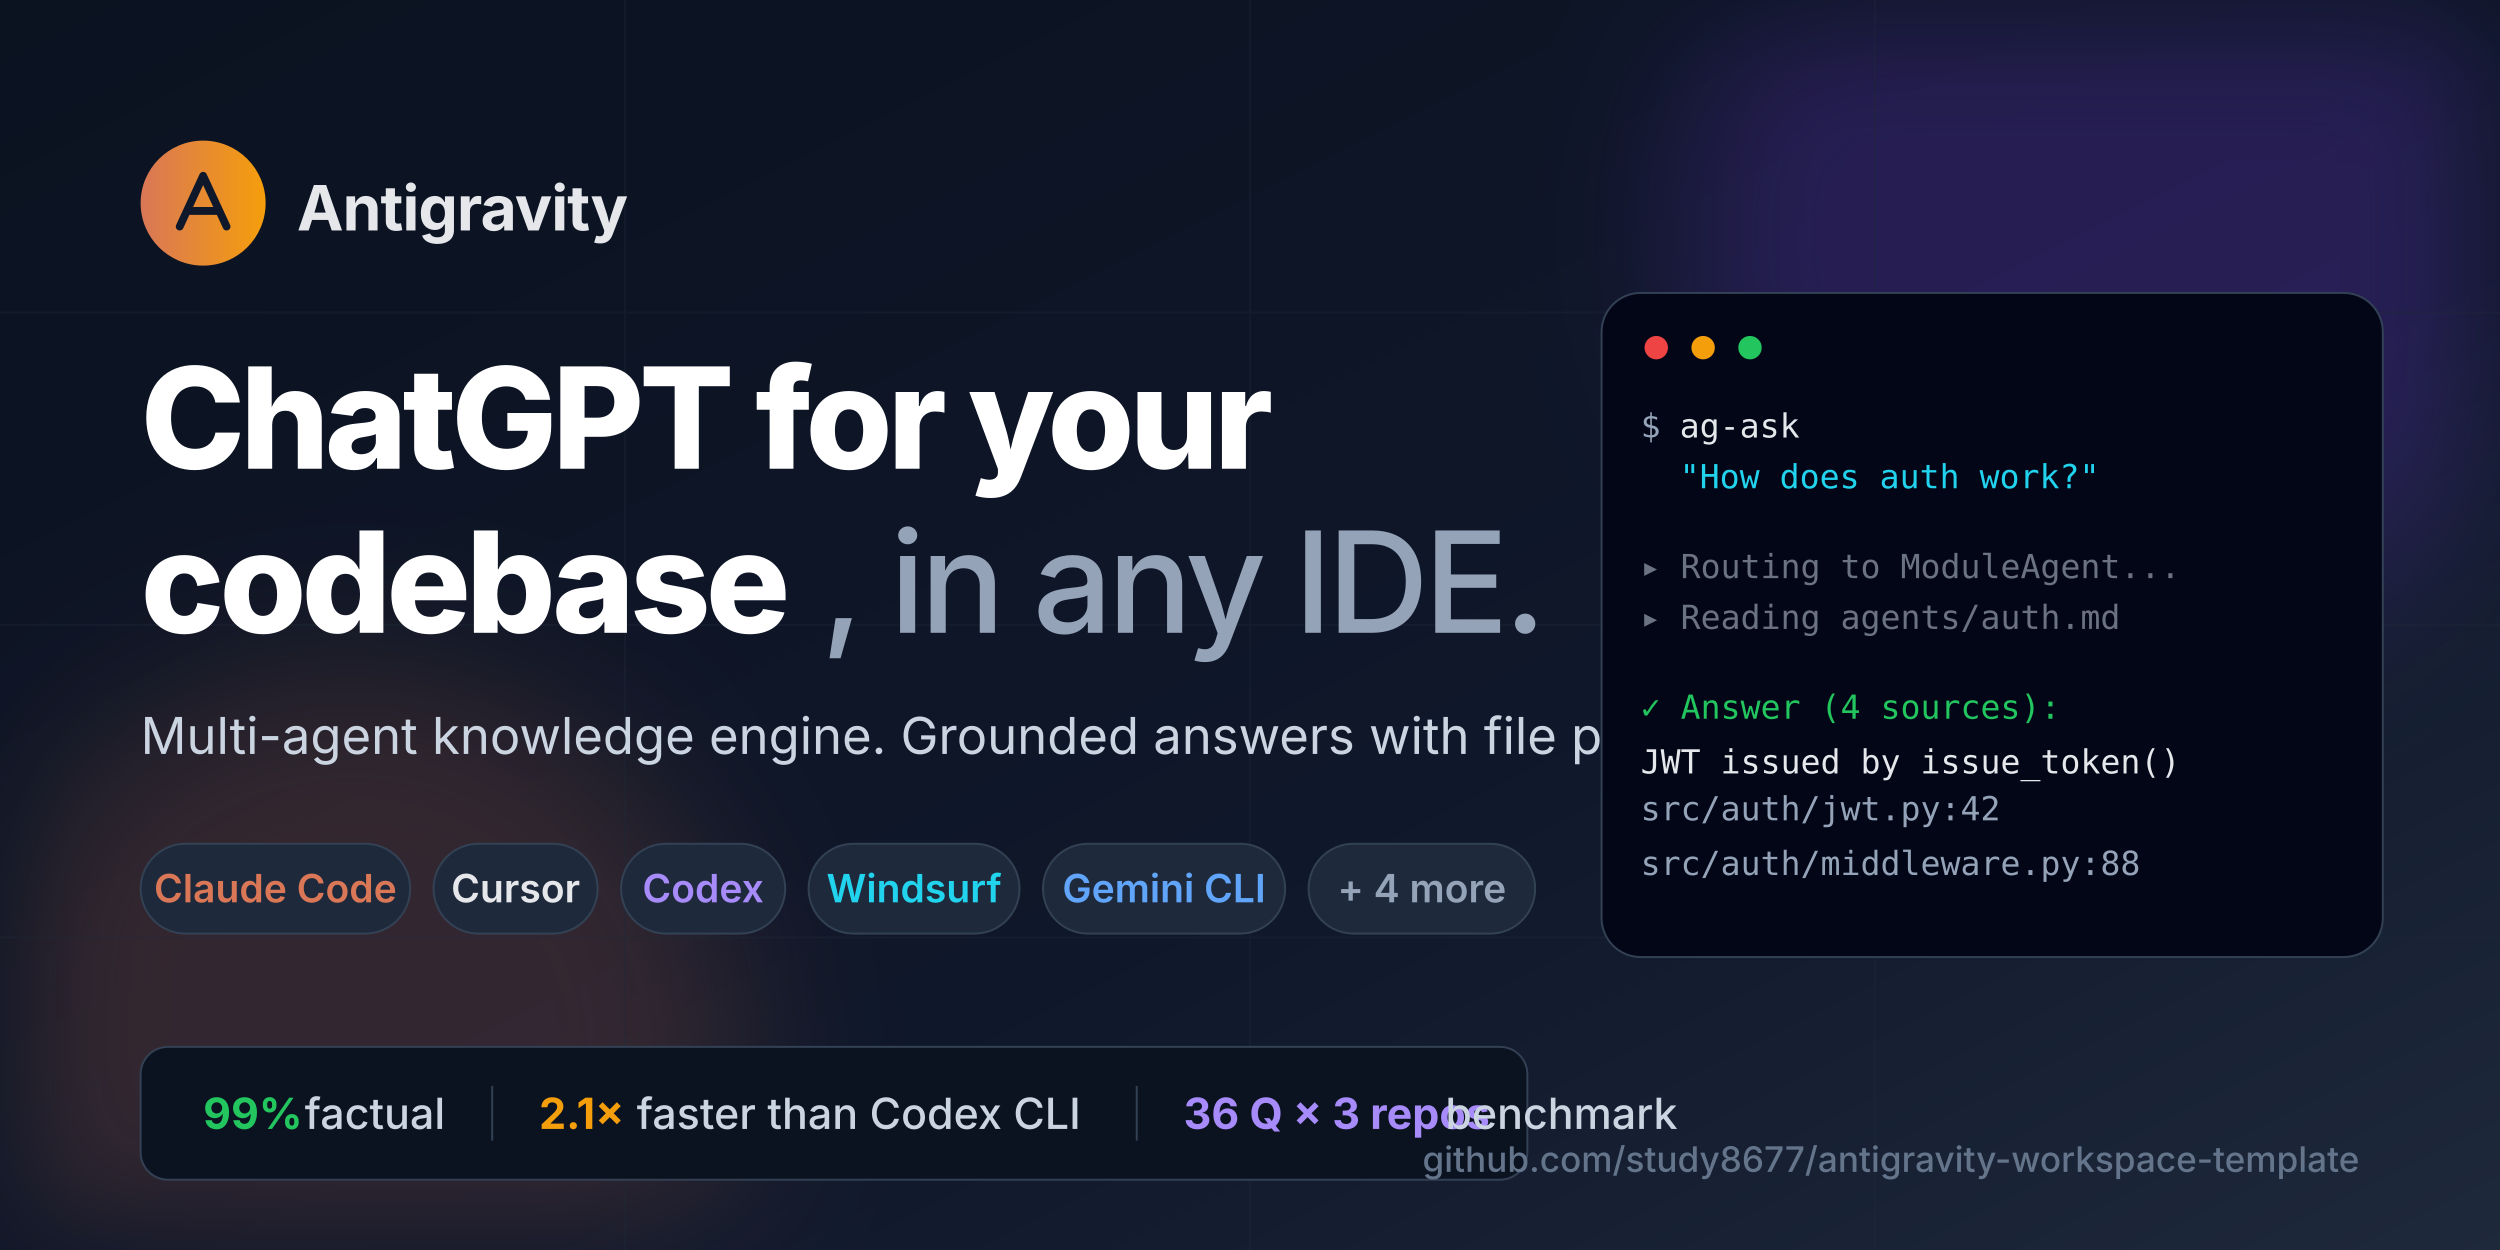
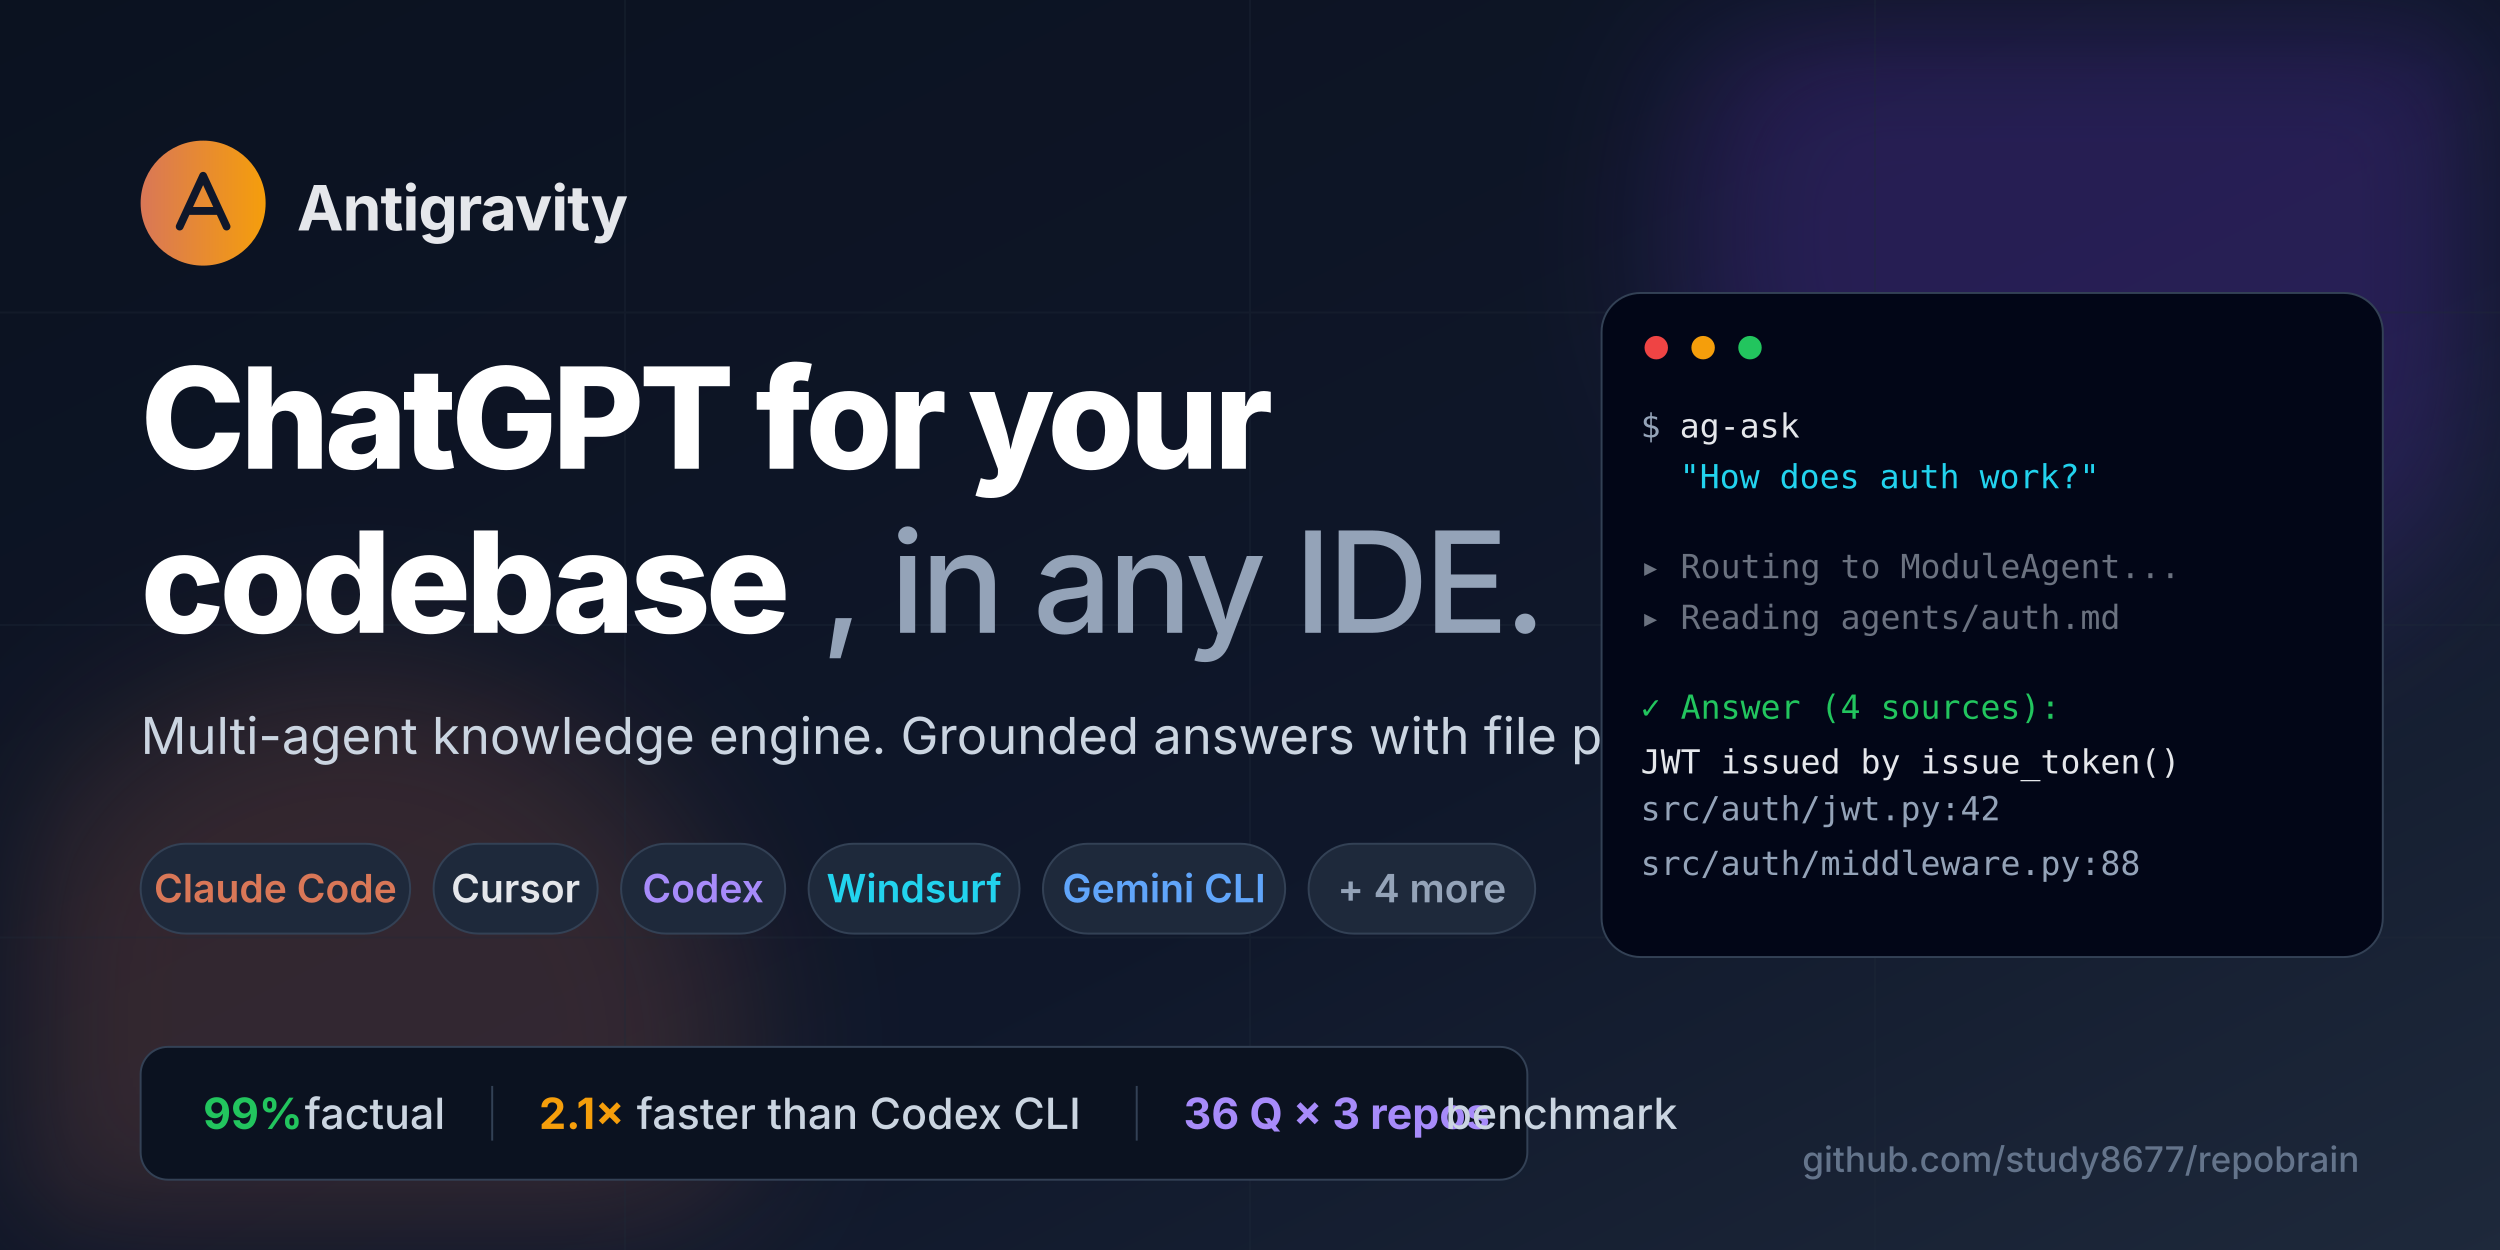
<svg xmlns="http://www.w3.org/2000/svg" viewBox="0 0 1280 640" width="1280" height="640" font-family="-apple-system, BlinkMacSystemFont, 'Segoe UI', Inter, system-ui, sans-serif">
  <defs>
    <linearGradient id="bg" x1="0" y1="0" x2="1" y2="1">
      <stop offset="0%" stop-color="#0B1220" />
      <stop offset="60%" stop-color="#0F172A" />
      <stop offset="100%" stop-color="#1E293B" />
    </linearGradient>
    <linearGradient id="accent" x1="0" y1="0" x2="1" y2="0">
      <stop offset="0%" stop-color="#D97757" />
      <stop offset="100%" stop-color="#F59E0B" />
    </linearGradient>
    <linearGradient id="glow" x1="0" y1="0" x2="0" y2="1">
      <stop offset="0%" stop-color="#7C3AED" stop-opacity="0.35" />
      <stop offset="100%" stop-color="#7C3AED" stop-opacity="0" />
    </linearGradient>
    <filter id="soft" x="-20%" y="-20%" width="140%" height="140%">
      <feGaussianBlur stdDeviation="40" />
    </filter>
  </defs>
  <rect width="1280" height="640" fill="url(#bg)" />
  <circle cx="1080" cy="120" r="220" fill="#7C3AED" opacity="0.22" filter="url(#soft)" />
  <circle cx="180" cy="540" r="200" fill="#D97757" opacity="0.18" filter="url(#soft)" />
  <g stroke="#1F2937" stroke-width="1" opacity="0.35">
    <line x1="0" y1="160" x2="1280" y2="160" />
    <line x1="0" y1="320" x2="1280" y2="320" />
    <line x1="0" y1="480" x2="1280" y2="480" />
    <line x1="320" y1="0" x2="320" y2="640" />
    <line x1="640" y1="0" x2="640" y2="640" />
    <line x1="960" y1="0" x2="960" y2="640" />
  </g>
  <g transform="translate(72,72)">
    <circle cx="32" cy="32" r="32" fill="url(#accent)" />
    <path d="M20 44 L32 18 L44 44 M24 36 H40" stroke="#0F172A" stroke-width="4" stroke-linecap="round" stroke-linejoin="round" fill="none" />
  </g>
  <text x="152" y="118" fill="#E5E7EB" font-size="32" font-weight="700" letter-spacing="-0.5">Antigravity</text>
  <text x="72" y="240" fill="#FFFFFF" font-size="72" font-weight="800" letter-spacing="-2.5">ChatGPT for your</text>
  <text x="72" y="324" font-size="72" font-weight="800" letter-spacing="-2.5">
    <tspan fill="#FFFFFF">codebase</tspan>
    <tspan fill="#94A3B8" font-weight="500">, in any IDE.</tspan>
  </text>
  <text x="72" y="386" fill="#CBD5E1" font-size="26" font-weight="400">
    Multi-agent knowledge engine. Grounded answers with file paths and line numbers.
  </text>
  <g font-size="20" font-weight="600">
    <g transform="translate(72,432)">
      <rect width="138" height="46" rx="23" fill="#1E293B" stroke="#334155" />
      <text x="69" y="30" fill="#D97757" text-anchor="middle">Claude Code</text>
    </g>
    <g transform="translate(222,432)">
      <rect width="84" height="46" rx="23" fill="#1E293B" stroke="#334155" />
      <text x="42" y="30" fill="#E5E7EB" text-anchor="middle">Cursor</text>
    </g>
    <g transform="translate(318,432)">
      <rect width="84" height="46" rx="23" fill="#1E293B" stroke="#334155" />
      <text x="42" y="30" fill="#A78BFA" text-anchor="middle">Codex</text>
    </g>
    <g transform="translate(414,432)">
      <rect width="108" height="46" rx="23" fill="#1E293B" stroke="#334155" />
      <text x="54" y="30" fill="#22D3EE" text-anchor="middle">Windsurf</text>
    </g>
    <g transform="translate(534,432)">
      <rect width="124" height="46" rx="23" fill="#1E293B" stroke="#334155" />
      <text x="62" y="30" fill="#60A5FA" text-anchor="middle">Gemini CLI</text>
    </g>
    <g transform="translate(670,432)">
      <rect width="116" height="46" rx="23" fill="#1E293B" stroke="#334155" />
      <text x="58" y="30" fill="#94A3B8" text-anchor="middle">+ 4 more</text>
    </g>
  </g>
  <g transform="translate(820,150)">
    <rect width="400" height="340" rx="20" fill="#020617" stroke="#334155" />
    <g transform="translate(20,20)">
      <circle cx="8" cy="8" r="6" fill="#EF4444" />
      <circle cx="32" cy="8" r="6" fill="#F59E0B" />
      <circle cx="56" cy="8" r="6" fill="#22C55E" />
    </g>
    <g font-family="ui-monospace, SFMono-Regular, 'JetBrains Mono', Consolas, monospace" font-size="17">
      <text x="20" y="74" fill="#94A3B8">$</text>
      <text x="40" y="74" fill="#E5E7EB">ag-ask </text>
      <text x="40" y="100" fill="#22D3EE">"How does auth work?"</text>
      <text x="20" y="146" fill="#6B7280">▸ Routing to ModuleAgent...</text>
      <text x="20" y="172" fill="#6B7280">▸ Reading agents/auth.md</text>
      <text x="20" y="218" fill="#22C55E">✓ Answer (4 sources):</text>
      <text x="20" y="246" fill="#E5E7EB">JWT issued by issue_token()</text>
      <text x="20" y="270" fill="#94A3B8">  src/auth/jwt.py:42</text>
      <text x="20" y="298" fill="#94A3B8">  src/auth/middleware.py:88</text>
    </g>
  </g>
  <g transform="translate(72,536)">
    <rect width="710" height="68" rx="14" fill="#0B1220" stroke="#334155" />
    <g font-size="22" font-weight="700">
      <text x="32" y="42" fill="#22C55E">99%</text>
      <text x="84" y="42" fill="#CBD5E1" font-weight="500">factual</text>
      <line x1="180" y1="20" x2="180" y2="48" stroke="#334155" />
      <text x="204" y="42" fill="#F59E0B">2.1×</text>
      <text x="254" y="42" fill="#CBD5E1" font-weight="500">faster than Codex CLI</text>
      <line x1="510" y1="20" x2="510" y2="48" stroke="#334155" />
      <text x="534" y="42" fill="#A78BFA">36 Q × 3 repos</text>
      <text x="668" y="42" fill="#CBD5E1" font-weight="500">benchmark</text>
    </g>
  </g>
  <text x="1208" y="600" fill="#64748B" font-size="18" text-anchor="end" font-weight="500">
-     github.com/study8677/antigravity-workspace-template
+     github.com/study8677/repobrain
  </text>
</svg>
